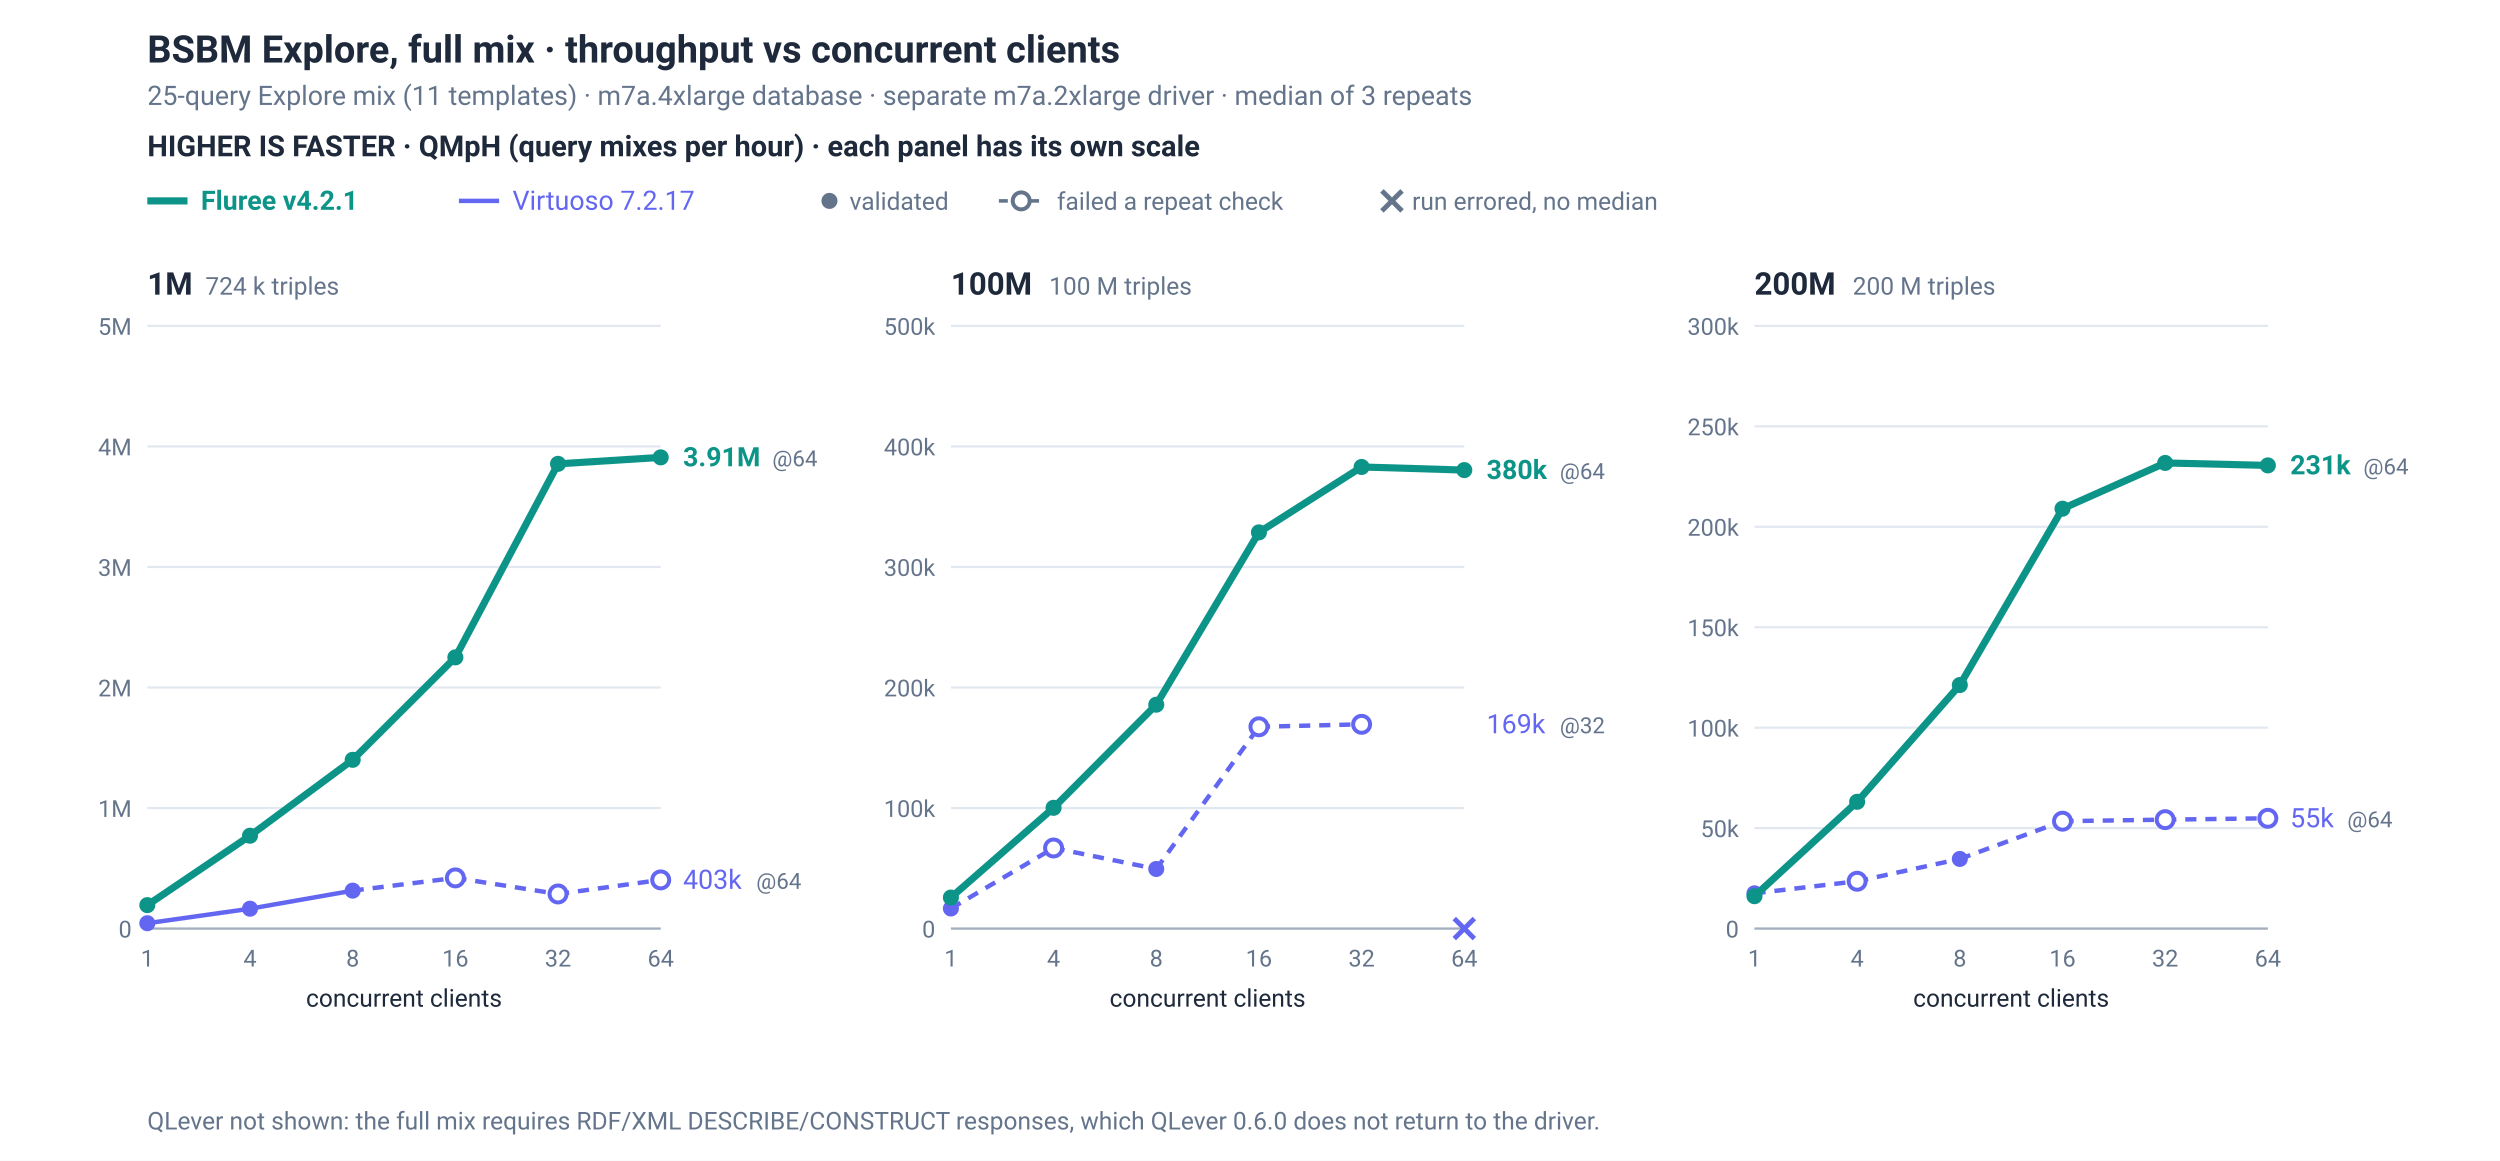
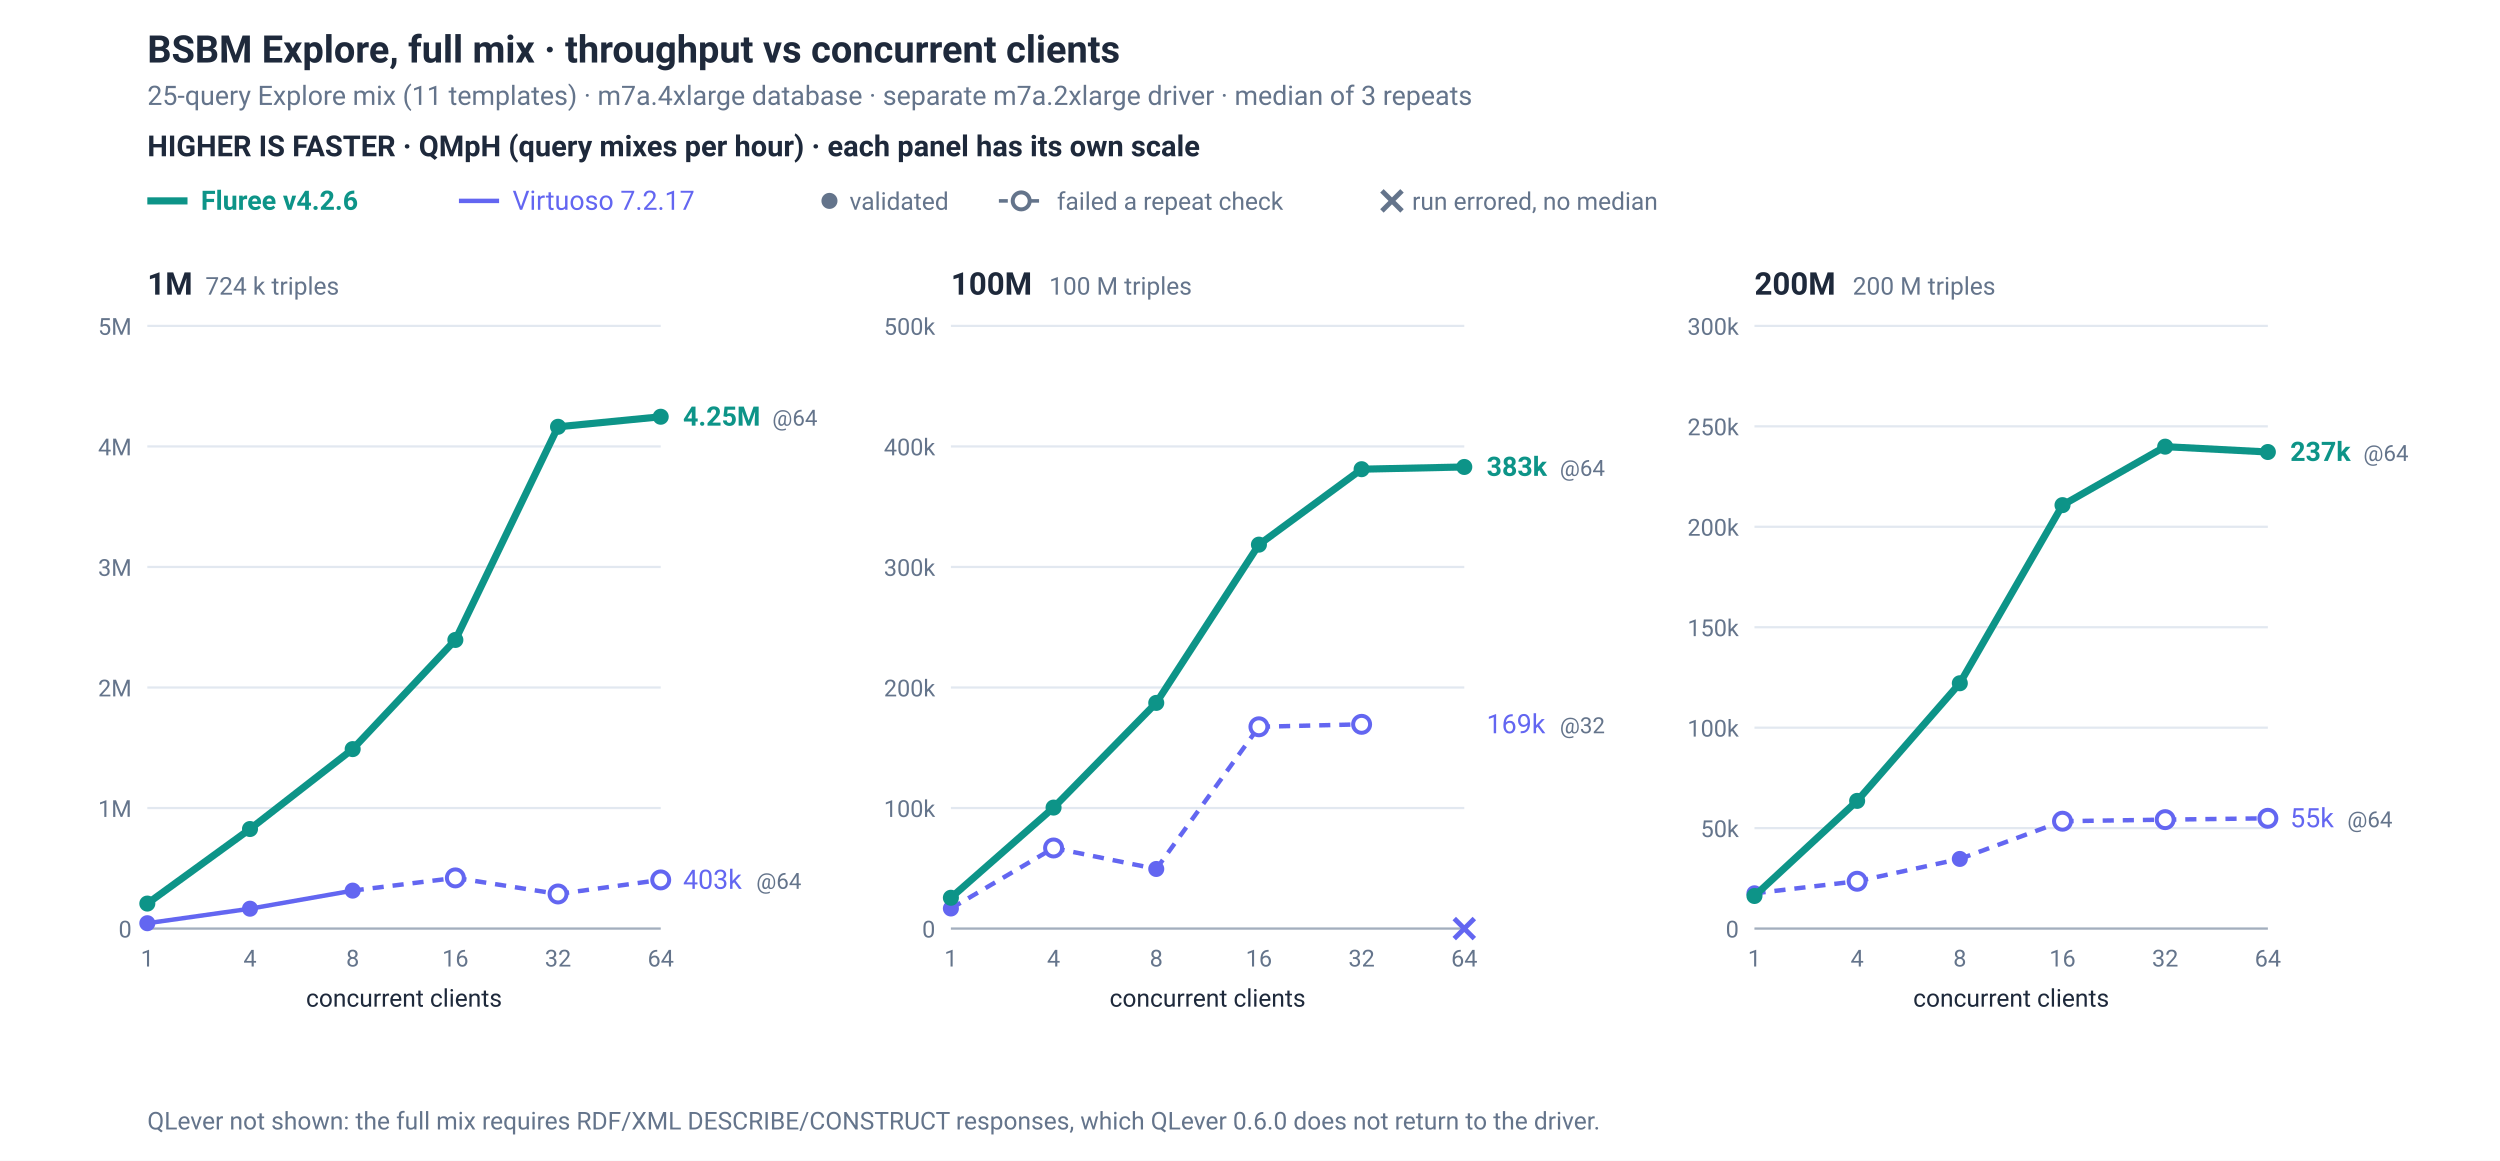
<svg xmlns="http://www.w3.org/2000/svg" width="1120" height="520" viewBox="0 0 1120 520" font-family="-apple-system,Segoe UI,Roboto,Helvetica,Arial,sans-serif">
  <rect width="1120" height="520" fill="white" />
  <text x="66" y="28" font-size="17" font-weight="700" fill="#1e293b">BSBM Explore, full mix · throughput vs concurrent clients</text>
  <text x="66" y="47" font-size="12" fill="#64748b">25-query Explore mix (11 templates) · m7a.4xlarge database · separate m7a.2xlarge driver · median of 3 repeats</text>
  <text x="66" y="70" font-size="13" font-weight="700" fill="#1e293b">HIGHER IS FASTER · QMpH (query mixes per hour) · each panel has its own scale</text>
  <line x1="66" y1="90" x2="84" y2="90" stroke="#0d9488" stroke-width="3.2" />
-   <text x="90" y="94" font-size="12" font-weight="700" fill="#0d9488">Fluree v4.2.1</text>
+   <text x="90" y="94" font-size="12" font-weight="700" fill="#0d9488">Fluree v4.2.6</text>
  <line x1="205.6" y1="90" x2="223.6" y2="90" stroke="#6366f1" stroke-width="2" />
  <text x="229.6" y="94" font-size="12" font-weight="400" fill="#6366f1">Virtuoso 7.2.17</text>
  <circle cx="371.6" cy="90" r="3.6" fill="#64748b" />
  <text x="380.6" y="94" font-size="11" fill="#64748b">validated</text>
  <line x1="447.5" y1="90" x2="467.5" y2="90" stroke="#64748b" stroke-width="1.6" stroke-dasharray="4 3" />
  <circle cx="457.5" cy="90" r="3.8" fill="white" stroke="#64748b" stroke-width="1.8" />
  <text x="473.5" y="94" font-size="11" fill="#64748b">failed a repeat check</text>
  <path d="M619.1 85.5 L628.1 94.5 M628.1 85.5 L619.1 94.5" stroke="#64748b" stroke-width="2.2" fill="none" />
  <text x="632.6" y="94" font-size="11" fill="#64748b">run errored, no median</text>
  <text x="66.0" y="132" font-size="14" font-weight="700" fill="#1e293b">1M</text>
  <text x="92.0" y="132" font-size="11" fill="#64748b">724 k triples</text>
  <line x1="66.0" y1="416.0" x2="296.0" y2="416.0" stroke="#e2e8f0" />
  <text x="59.0" y="420.0" font-size="10.5" fill="#64748b" text-anchor="end">0</text>
  <line x1="66.0" y1="362.0" x2="296.0" y2="362.0" stroke="#e2e8f0" />
  <text x="59.0" y="366.0" font-size="10.5" fill="#64748b" text-anchor="end">1M</text>
  <line x1="66.0" y1="308.0" x2="296.0" y2="308.0" stroke="#e2e8f0" />
  <text x="59.0" y="312.0" font-size="10.5" fill="#64748b" text-anchor="end">2M</text>
  <line x1="66.0" y1="254.0" x2="296.0" y2="254.0" stroke="#e2e8f0" />
  <text x="59.0" y="258.0" font-size="10.5" fill="#64748b" text-anchor="end">3M</text>
  <line x1="66.0" y1="200.0" x2="296.0" y2="200.0" stroke="#e2e8f0" />
  <text x="59.0" y="204.0" font-size="10.5" fill="#64748b" text-anchor="end">4M</text>
  <line x1="66.0" y1="146.0" x2="296.0" y2="146.0" stroke="#e2e8f0" />
  <text x="59.0" y="150.0" font-size="10.5" fill="#64748b" text-anchor="end">5M</text>
  <line x1="66.0" y1="416" x2="296.0" y2="416" stroke="#64748b" stroke-opacity="0.5" />
  <text x="66.0" y="433" font-size="10.5" fill="#64748b" text-anchor="middle">1</text>
  <text x="112.0" y="433" font-size="10.5" fill="#64748b" text-anchor="middle">4</text>
  <text x="158.0" y="433" font-size="10.5" fill="#64748b" text-anchor="middle">8</text>
  <text x="204.0" y="433" font-size="10.5" fill="#64748b" text-anchor="middle">16</text>
  <text x="250.0" y="433" font-size="10.5" fill="#64748b" text-anchor="middle">32</text>
  <text x="296.0" y="433" font-size="10.5" fill="#64748b" text-anchor="middle">64</text>
  <text x="181.0" y="451" font-size="11" fill="#1e293b" text-anchor="middle">concurrent clients</text>
  <line x1="66.0" y1="413.6" x2="112.0" y2="407.1" stroke="#6366f1" stroke-width="2" />
  <line x1="112.0" y1="407.1" x2="158.0" y2="399.0" stroke="#6366f1" stroke-width="2" />
  <line x1="158.0" y1="399.0" x2="204.0" y2="393.3" stroke="#6366f1" stroke-width="2" stroke-dasharray="5 4" />
  <line x1="204.0" y1="393.3" x2="250.0" y2="400.5" stroke="#6366f1" stroke-width="2" stroke-dasharray="5 4" />
  <line x1="250.0" y1="400.5" x2="296.0" y2="394.2" stroke="#6366f1" stroke-width="2" stroke-dasharray="5 4" />
  <circle cx="66.0" cy="413.6" r="3.6" fill="#6366f1" />
  <circle cx="112.0" cy="407.1" r="3.6" fill="#6366f1" />
  <circle cx="158.0" cy="399.0" r="3.6" fill="#6366f1" />
  <circle cx="204.0" cy="393.3" r="3.8" fill="white" stroke="#6366f1" stroke-width="1.8" />
  <circle cx="250.0" cy="400.5" r="3.8" fill="white" stroke="#6366f1" stroke-width="1.8" />
  <circle cx="296.0" cy="394.2" r="3.8" fill="white" stroke="#6366f1" stroke-width="1.8" />
-   <line x1="66.0" y1="405.5" x2="112.0" y2="374.4" stroke="#0d9488" stroke-width="3.2" />
-   <line x1="112.0" y1="374.4" x2="158.0" y2="340.4" stroke="#0d9488" stroke-width="3.2" />
-   <line x1="158.0" y1="340.4" x2="204.0" y2="294.5" stroke="#0d9488" stroke-width="3.2" />
-   <line x1="204.0" y1="294.5" x2="250.0" y2="207.8" stroke="#0d9488" stroke-width="3.2" />
-   <line x1="250.0" y1="207.8" x2="296.0" y2="204.9" stroke="#0d9488" stroke-width="3.2" />
-   <circle cx="66.0" cy="405.5" r="3.6" fill="#0d9488" />
-   <circle cx="112.0" cy="374.4" r="3.6" fill="#0d9488" />
-   <circle cx="158.0" cy="340.4" r="3.6" fill="#0d9488" />
-   <circle cx="204.0" cy="294.5" r="3.6" fill="#0d9488" />
-   <circle cx="250.0" cy="207.8" r="3.6" fill="#0d9488" />
-   <circle cx="296.0" cy="204.9" r="3.6" fill="#0d9488" />
-   <text x="306.0" y="208.9" font-size="12" font-weight="700" fill="#0d9488">3.91M</text>
-   <text x="346.0" y="208.9" font-size="10" fill="#64748b">@64</text>
+   <line x1="66.0" y1="404.8" x2="112.0" y2="371.4" stroke="#0d9488" stroke-width="3.2" />
+   <line x1="112.0" y1="371.4" x2="158.0" y2="335.6" stroke="#0d9488" stroke-width="3.2" />
+   <line x1="158.0" y1="335.6" x2="204.0" y2="286.7" stroke="#0d9488" stroke-width="3.2" />
+   <line x1="204.0" y1="286.7" x2="250.0" y2="191.2" stroke="#0d9488" stroke-width="3.2" />
+   <line x1="250.0" y1="191.2" x2="296.0" y2="186.7" stroke="#0d9488" stroke-width="3.2" />
+   <circle cx="66.0" cy="404.8" r="3.6" fill="#0d9488" />
+   <circle cx="112.0" cy="371.4" r="3.6" fill="#0d9488" />
+   <circle cx="158.0" cy="335.6" r="3.6" fill="#0d9488" />
+   <circle cx="204.0" cy="286.7" r="3.6" fill="#0d9488" />
+   <circle cx="250.0" cy="191.2" r="3.6" fill="#0d9488" />
+   <circle cx="296.0" cy="186.7" r="3.6" fill="#0d9488" />
+   <text x="306.0" y="190.7" font-size="12" font-weight="700" fill="#0d9488">4.25M</text>
+   <text x="346.0" y="190.7" font-size="10" fill="#64748b">@64</text>
  <text x="306.0" y="398.2" font-size="12" font-weight="400" fill="#6366f1">403k</text>
  <text x="338.8" y="398.2" font-size="10" fill="#64748b">@64</text>
  <text x="426.0" y="132" font-size="14" font-weight="700" fill="#1e293b">100M</text>
  <text x="470.0" y="132" font-size="11" fill="#64748b">100 M triples</text>
  <line x1="426.0" y1="416.0" x2="656.0" y2="416.0" stroke="#e2e8f0" />
  <text x="419.0" y="420.0" font-size="10.5" fill="#64748b" text-anchor="end">0</text>
  <line x1="426.0" y1="362.0" x2="656.0" y2="362.0" stroke="#e2e8f0" />
  <text x="419.0" y="366.0" font-size="10.5" fill="#64748b" text-anchor="end">100k</text>
  <line x1="426.0" y1="308.0" x2="656.0" y2="308.0" stroke="#e2e8f0" />
  <text x="419.0" y="312.0" font-size="10.5" fill="#64748b" text-anchor="end">200k</text>
  <line x1="426.0" y1="254.0" x2="656.0" y2="254.0" stroke="#e2e8f0" />
  <text x="419.0" y="258.0" font-size="10.5" fill="#64748b" text-anchor="end">300k</text>
  <line x1="426.0" y1="200.0" x2="656.0" y2="200.0" stroke="#e2e8f0" />
  <text x="419.0" y="204.0" font-size="10.5" fill="#64748b" text-anchor="end">400k</text>
  <line x1="426.0" y1="146.0" x2="656.0" y2="146.0" stroke="#e2e8f0" />
  <text x="419.0" y="150.0" font-size="10.5" fill="#64748b" text-anchor="end">500k</text>
  <line x1="426.0" y1="416" x2="656.0" y2="416" stroke="#64748b" stroke-opacity="0.5" />
  <text x="426.0" y="433" font-size="10.5" fill="#64748b" text-anchor="middle">1</text>
  <text x="472.0" y="433" font-size="10.5" fill="#64748b" text-anchor="middle">4</text>
  <text x="518.0" y="433" font-size="10.5" fill="#64748b" text-anchor="middle">8</text>
  <text x="564.0" y="433" font-size="10.5" fill="#64748b" text-anchor="middle">16</text>
  <text x="610.0" y="433" font-size="10.5" fill="#64748b" text-anchor="middle">32</text>
  <text x="656.0" y="433" font-size="10.5" fill="#64748b" text-anchor="middle">64</text>
  <text x="541.0" y="451" font-size="11" fill="#1e293b" text-anchor="middle">concurrent clients</text>
  <line x1="426.0" y1="407.0" x2="472.0" y2="379.9" stroke="#6366f1" stroke-width="2" stroke-dasharray="5 4" />
  <line x1="472.0" y1="379.9" x2="518.0" y2="389.3" stroke="#6366f1" stroke-width="2" stroke-dasharray="5 4" />
  <line x1="518.0" y1="389.3" x2="564.0" y2="325.6" stroke="#6366f1" stroke-width="2" stroke-dasharray="5 4" />
  <line x1="564.0" y1="325.6" x2="610.0" y2="324.5" stroke="#6366f1" stroke-width="2" stroke-dasharray="5 4" />
  <circle cx="426.0" cy="407.0" r="3.6" fill="#6366f1" />
  <circle cx="472.0" cy="379.9" r="3.8" fill="white" stroke="#6366f1" stroke-width="1.8" />
  <circle cx="518.0" cy="389.3" r="3.6" fill="#6366f1" />
  <circle cx="564.0" cy="325.6" r="3.8" fill="white" stroke="#6366f1" stroke-width="1.8" />
  <circle cx="610.0" cy="324.5" r="3.8" fill="white" stroke="#6366f1" stroke-width="1.8" />
  <path d="M651.5 411.5 L660.5 420.5 M660.5 411.5 L651.5 420.5" stroke="#6366f1" stroke-width="2.2" fill="none" />
-   <line x1="426.0" y1="402.1" x2="472.0" y2="361.9" stroke="#0d9488" stroke-width="3.2" />
-   <line x1="472.0" y1="361.9" x2="518.0" y2="315.7" stroke="#0d9488" stroke-width="3.2" />
-   <line x1="518.0" y1="315.7" x2="564.0" y2="238.5" stroke="#0d9488" stroke-width="3.2" />
-   <line x1="564.0" y1="238.5" x2="610.0" y2="209.2" stroke="#0d9488" stroke-width="3.2" />
-   <line x1="610.0" y1="209.2" x2="656.0" y2="210.6" stroke="#0d9488" stroke-width="3.2" />
-   <circle cx="426.0" cy="402.1" r="3.6" fill="#0d9488" />
-   <circle cx="472.0" cy="361.9" r="3.6" fill="#0d9488" />
-   <circle cx="518.0" cy="315.7" r="3.6" fill="#0d9488" />
-   <circle cx="564.0" cy="238.5" r="3.6" fill="#0d9488" />
-   <circle cx="610.0" cy="209.2" r="3.6" fill="#0d9488" />
-   <circle cx="656.0" cy="210.6" r="3.6" fill="#0d9488" />
-   <text x="666.0" y="214.6" font-size="12" font-weight="700" fill="#0d9488">380k</text>
-   <text x="698.8" y="214.6" font-size="10" fill="#64748b">@64</text>
+   <line x1="426.0" y1="402.2" x2="472.0" y2="361.8" stroke="#0d9488" stroke-width="3.2" />
+   <line x1="472.0" y1="361.8" x2="518.0" y2="314.9" stroke="#0d9488" stroke-width="3.2" />
+   <line x1="518.0" y1="314.9" x2="564.0" y2="244.0" stroke="#0d9488" stroke-width="3.2" />
+   <line x1="564.0" y1="244.0" x2="610.0" y2="210.2" stroke="#0d9488" stroke-width="3.2" />
+   <line x1="610.0" y1="210.2" x2="656.0" y2="209.2" stroke="#0d9488" stroke-width="3.2" />
+   <circle cx="426.0" cy="402.2" r="3.6" fill="#0d9488" />
+   <circle cx="472.0" cy="361.8" r="3.6" fill="#0d9488" />
+   <circle cx="518.0" cy="314.9" r="3.6" fill="#0d9488" />
+   <circle cx="564.0" cy="244.0" r="3.6" fill="#0d9488" />
+   <circle cx="610.0" cy="210.2" r="3.6" fill="#0d9488" />
+   <circle cx="656.0" cy="209.2" r="3.6" fill="#0d9488" />
+   <text x="666.0" y="213.2" font-size="12" font-weight="700" fill="#0d9488">383k</text>
+   <text x="698.8" y="213.2" font-size="10" fill="#64748b">@64</text>
  <text x="666.0" y="328.5" font-size="12" font-weight="400" fill="#6366f1">169k</text>
  <text x="698.8" y="328.5" font-size="10" fill="#64748b">@32</text>
  <text x="786.0" y="132" font-size="14" font-weight="700" fill="#1e293b">200M</text>
  <text x="830.0" y="132" font-size="11" fill="#64748b">200 M triples</text>
  <line x1="786.0" y1="416.0" x2="1016.0" y2="416.0" stroke="#e2e8f0" />
  <text x="779.0" y="420.0" font-size="10.5" fill="#64748b" text-anchor="end">0</text>
  <line x1="786.0" y1="371.0" x2="1016.0" y2="371.0" stroke="#e2e8f0" />
  <text x="779.0" y="375.0" font-size="10.5" fill="#64748b" text-anchor="end">50k</text>
  <line x1="786.0" y1="326.0" x2="1016.0" y2="326.0" stroke="#e2e8f0" />
  <text x="779.0" y="330.0" font-size="10.5" fill="#64748b" text-anchor="end">100k</text>
  <line x1="786.0" y1="281.0" x2="1016.0" y2="281.0" stroke="#e2e8f0" />
  <text x="779.0" y="285.0" font-size="10.5" fill="#64748b" text-anchor="end">150k</text>
  <line x1="786.0" y1="236.0" x2="1016.0" y2="236.0" stroke="#e2e8f0" />
  <text x="779.0" y="240.0" font-size="10.5" fill="#64748b" text-anchor="end">200k</text>
  <line x1="786.0" y1="191.0" x2="1016.0" y2="191.0" stroke="#e2e8f0" />
  <text x="779.0" y="195.0" font-size="10.5" fill="#64748b" text-anchor="end">250k</text>
  <line x1="786.0" y1="146.0" x2="1016.0" y2="146.0" stroke="#e2e8f0" />
  <text x="779.0" y="150.0" font-size="10.5" fill="#64748b" text-anchor="end">300k</text>
  <line x1="786.0" y1="416" x2="1016.0" y2="416" stroke="#64748b" stroke-opacity="0.5" />
  <text x="786.0" y="433" font-size="10.5" fill="#64748b" text-anchor="middle">1</text>
  <text x="832.0" y="433" font-size="10.5" fill="#64748b" text-anchor="middle">4</text>
  <text x="878.0" y="433" font-size="10.5" fill="#64748b" text-anchor="middle">8</text>
  <text x="924.0" y="433" font-size="10.5" fill="#64748b" text-anchor="middle">16</text>
  <text x="970.0" y="433" font-size="10.5" fill="#64748b" text-anchor="middle">32</text>
  <text x="1016.0" y="433" font-size="10.5" fill="#64748b" text-anchor="middle">64</text>
  <text x="901.0" y="451" font-size="11" fill="#1e293b" text-anchor="middle">concurrent clients</text>
  <line x1="786.0" y1="400.2" x2="832.0" y2="394.8" stroke="#6366f1" stroke-width="2" stroke-dasharray="5 4" />
  <line x1="832.0" y1="394.8" x2="878.0" y2="384.8" stroke="#6366f1" stroke-width="2" stroke-dasharray="5 4" />
  <line x1="878.0" y1="384.8" x2="924.0" y2="367.9" stroke="#6366f1" stroke-width="2" stroke-dasharray="5 4" />
  <line x1="924.0" y1="367.9" x2="970.0" y2="367.2" stroke="#6366f1" stroke-width="2" stroke-dasharray="5 4" />
  <line x1="970.0" y1="367.2" x2="1016.0" y2="366.6" stroke="#6366f1" stroke-width="2" stroke-dasharray="5 4" />
  <circle cx="786.0" cy="400.2" r="3.6" fill="#6366f1" />
  <circle cx="832.0" cy="394.8" r="3.8" fill="white" stroke="#6366f1" stroke-width="1.8" />
  <circle cx="878.0" cy="384.8" r="3.6" fill="#6366f1" />
  <circle cx="924.0" cy="367.9" r="3.8" fill="white" stroke="#6366f1" stroke-width="1.8" />
  <circle cx="970.0" cy="367.2" r="3.8" fill="white" stroke="#6366f1" stroke-width="1.8" />
  <circle cx="1016.0" cy="366.6" r="3.8" fill="white" stroke="#6366f1" stroke-width="1.8" />
-   <line x1="786.0" y1="401.5" x2="832.0" y2="359.2" stroke="#0d9488" stroke-width="3.2" />
-   <line x1="832.0" y1="359.2" x2="878.0" y2="306.9" stroke="#0d9488" stroke-width="3.2" />
-   <line x1="878.0" y1="306.9" x2="924.0" y2="227.9" stroke="#0d9488" stroke-width="3.2" />
-   <line x1="924.0" y1="227.9" x2="970.0" y2="207.4" stroke="#0d9488" stroke-width="3.2" />
-   <line x1="970.0" y1="207.4" x2="1016.0" y2="208.5" stroke="#0d9488" stroke-width="3.2" />
-   <circle cx="786.0" cy="401.5" r="3.6" fill="#0d9488" />
-   <circle cx="832.0" cy="359.2" r="3.6" fill="#0d9488" />
-   <circle cx="878.0" cy="306.9" r="3.6" fill="#0d9488" />
-   <circle cx="924.0" cy="227.9" r="3.6" fill="#0d9488" />
-   <circle cx="970.0" cy="207.4" r="3.6" fill="#0d9488" />
-   <circle cx="1016.0" cy="208.5" r="3.6" fill="#0d9488" />
-   <text x="1026.0" y="212.5" font-size="12" font-weight="700" fill="#0d9488">231k</text>
-   <text x="1058.8" y="212.5" font-size="10" fill="#64748b">@64</text>
+   <line x1="786.0" y1="401.4" x2="832.0" y2="358.8" stroke="#0d9488" stroke-width="3.2" />
+   <line x1="832.0" y1="358.8" x2="878.0" y2="306.1" stroke="#0d9488" stroke-width="3.2" />
+   <line x1="878.0" y1="306.1" x2="924.0" y2="226.3" stroke="#0d9488" stroke-width="3.2" />
+   <line x1="924.0" y1="226.3" x2="970.0" y2="200.1" stroke="#0d9488" stroke-width="3.2" />
+   <line x1="970.0" y1="200.1" x2="1016.0" y2="202.5" stroke="#0d9488" stroke-width="3.2" />
+   <circle cx="786.0" cy="401.4" r="3.6" fill="#0d9488" />
+   <circle cx="832.0" cy="358.8" r="3.6" fill="#0d9488" />
+   <circle cx="878.0" cy="306.1" r="3.6" fill="#0d9488" />
+   <circle cx="924.0" cy="226.3" r="3.6" fill="#0d9488" />
+   <circle cx="970.0" cy="200.1" r="3.6" fill="#0d9488" />
+   <circle cx="1016.0" cy="202.5" r="3.6" fill="#0d9488" />
+   <text x="1026.0" y="206.5" font-size="12" font-weight="700" fill="#0d9488">237k</text>
+   <text x="1058.8" y="206.5" font-size="10" fill="#64748b">@64</text>
  <text x="1026.0" y="370.6" font-size="12" font-weight="400" fill="#6366f1">55k</text>
  <text x="1051.6" y="370.6" font-size="10" fill="#64748b">@64</text>
  <text x="66" y="506" font-size="11" fill="#64748b">QLever not shown: the full mix requires RDF/XML DESCRIBE/CONSTRUCT responses, which QLever 0.6.0 does not return to the driver.</text>
</svg>
